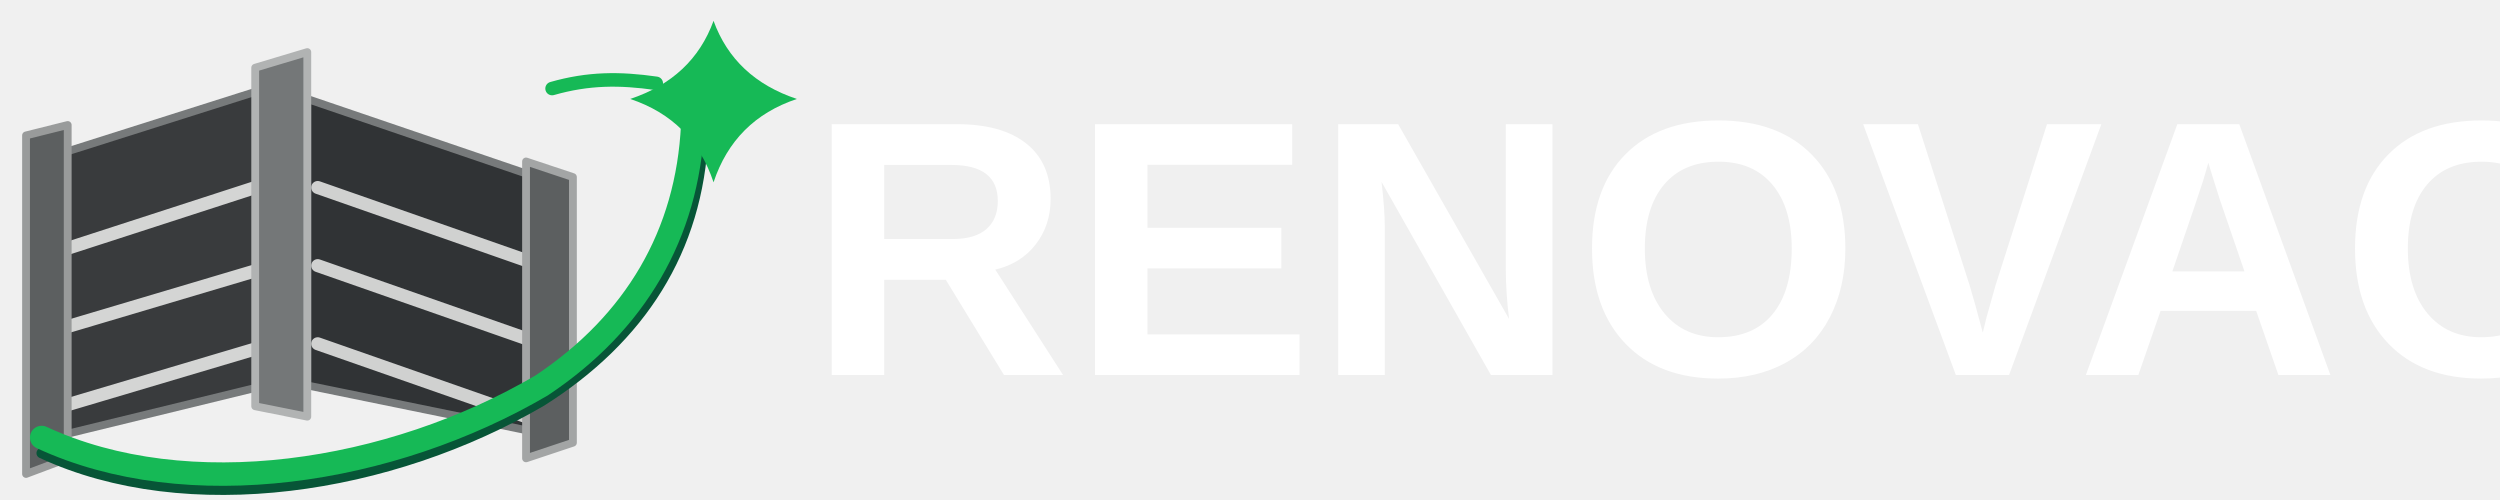
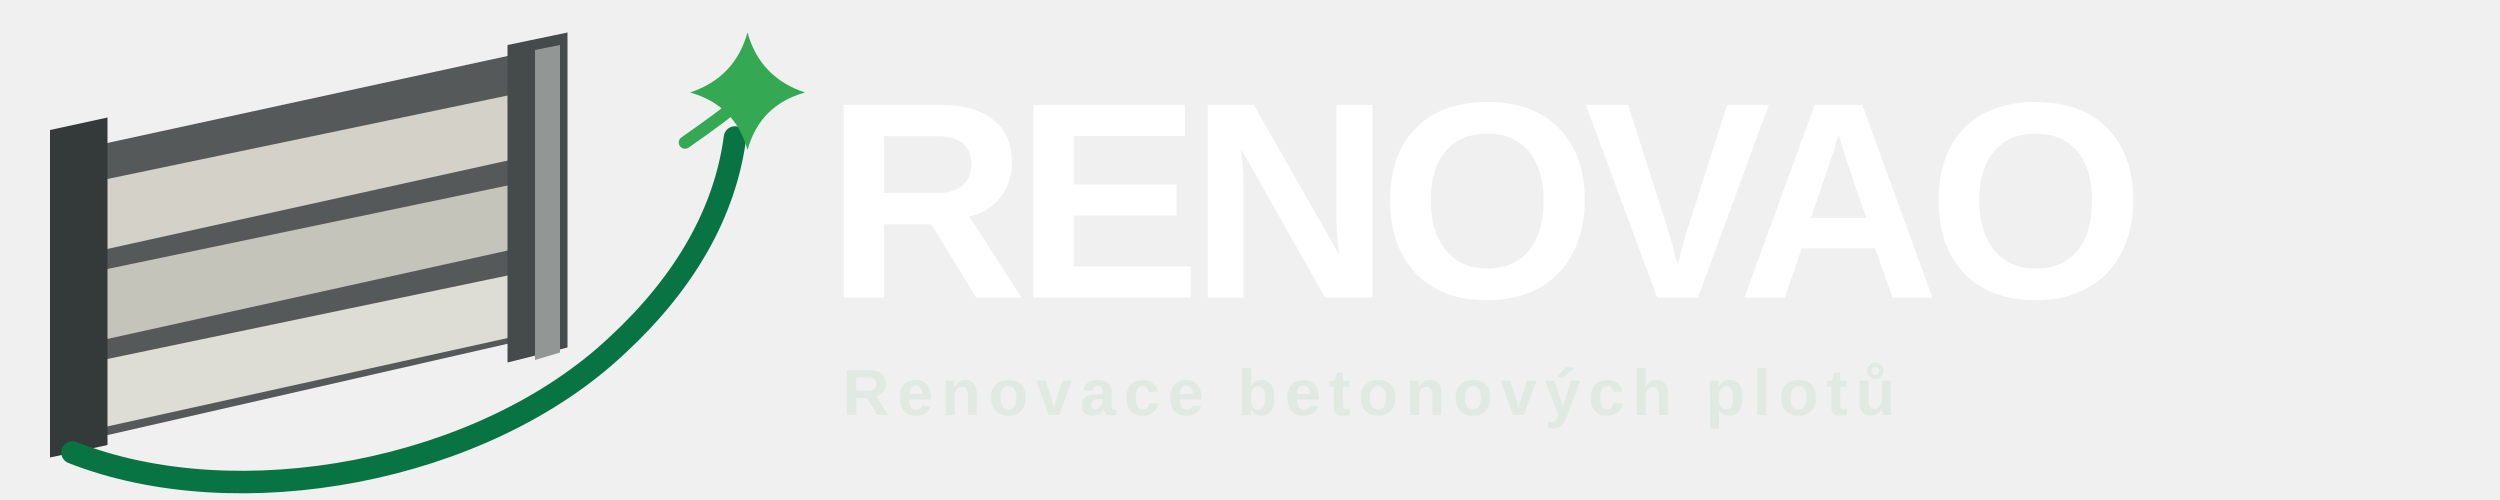
- <svg xmlns="http://www.w3.org/2000/svg" viewBox="0 0 480 96" role="img" aria-labelledby="renovaoTitle">
+ <svg xmlns="http://www.w3.org/2000/svg" viewBox="0 0 1000 200" role="img" aria-labelledby="title desc">
  <g stroke-linejoin="round" stroke-linecap="round">
-     <path d="M10 30 51 17v57L10 84Z" fill="#393b3d" stroke="#777a7b" stroke-width="1.5" />
-     <path d="m59 19 44 15v49L59 74Z" fill="#303335" stroke="#777a7b" stroke-width="1.5" />
-     <path d="m12 48 37-12M12 63l37-11M12 78l37-11" fill="none" stroke="#d4d5d4" stroke-width="2.5" />
-     <path d="m61 36 40 14M61 51l40 14M61 66l40 14" fill="none" stroke="#d0d1d0" stroke-width="2.5" />
-     <path d="M5 26 13 24v64l-8 3Z" fill="#5c5f60" stroke="#999b9b" stroke-width="1.5" />
-     <path d="m49 13 10-3v70l-10-2Z" fill="#747778" stroke="#b1b3b3" stroke-width="1.5" />
-     <path d="m101 31 9 3v51l-9 3Z" fill="#5c5f60" stroke="#a3a5a5" stroke-width="1.5" />
-     <path d="M8 87c28 13 67 7 96-10 19-12 30-29 31-51" fill="none" stroke="#075537" stroke-width="2" />
-     <path d="M8 84c28 13 67 7 96-10 18-12 28-29 29-50" fill="none" stroke="#16b956" stroke-width="4.5" />
-     <path d="M137 4Q141 15 153 19Q141 23 137 35Q133 23 121 19Q133 15 137 4Z" fill="#16b956" stroke="none" />
-     <path d="M106 17c7-2 13-2 20-1" fill="none" stroke="#16b956" stroke-width="2.6" />
+     <path d="M30 60 214 20v115L30 177Z" fill="#55595a" />
+     <path d="M41 72 204 38v26L41 100Z" fill="#d3d1c8" />
+     <path d="M41 108 204 74v26L41 136Z" fill="#c5c4bb" />
+     <path d="M41 144 204 110v25L41 171Z" fill="#deddd5" />
+     <path d="M20 52 43 47v131l-23 5Z" fill="#34393a" />
+     <path d="m203 18 24-5v126l-24 6Z" fill="#454a4b" />
+     <path d="m214 20 10-2v123l-10 3Z" fill="#929695" />
+     <path d="M29 181c66 26 164 8 218-43 27-25 43-53 47-83" fill="none" stroke="#087443" stroke-width="9" />
+     <path d="M274 57c10-7 17-12 25-19" fill="none" stroke="#34a853" stroke-width="5" />
+     <path d="M299 13q5 18 23 24-18 5-23 23-5-18-23-23 18-6 23-24Z" fill="#34a853" stroke="none" />
  </g>
-   <text x="155" y="72" fill="#ffffff" font-family="Arial,Helvetica,sans-serif" font-weight="900" font-size="70" textLength="315" lengthAdjust="spacingAndGlyphs">RENOVAO</text>
+   <text x="330" y="119" fill="#ffffff" font-family="Manrope,Montserrat,Arial,sans-serif" font-size="112" font-weight="800" letter-spacing="-5">RENOVAO</text>
+   <text x="337" y="166" fill="#e0e9e2" font-family="Manrope,Montserrat,Arial,sans-serif" font-size="26" font-weight="600" letter-spacing="3.1">Renovace betonových plotů</text>
</svg>
